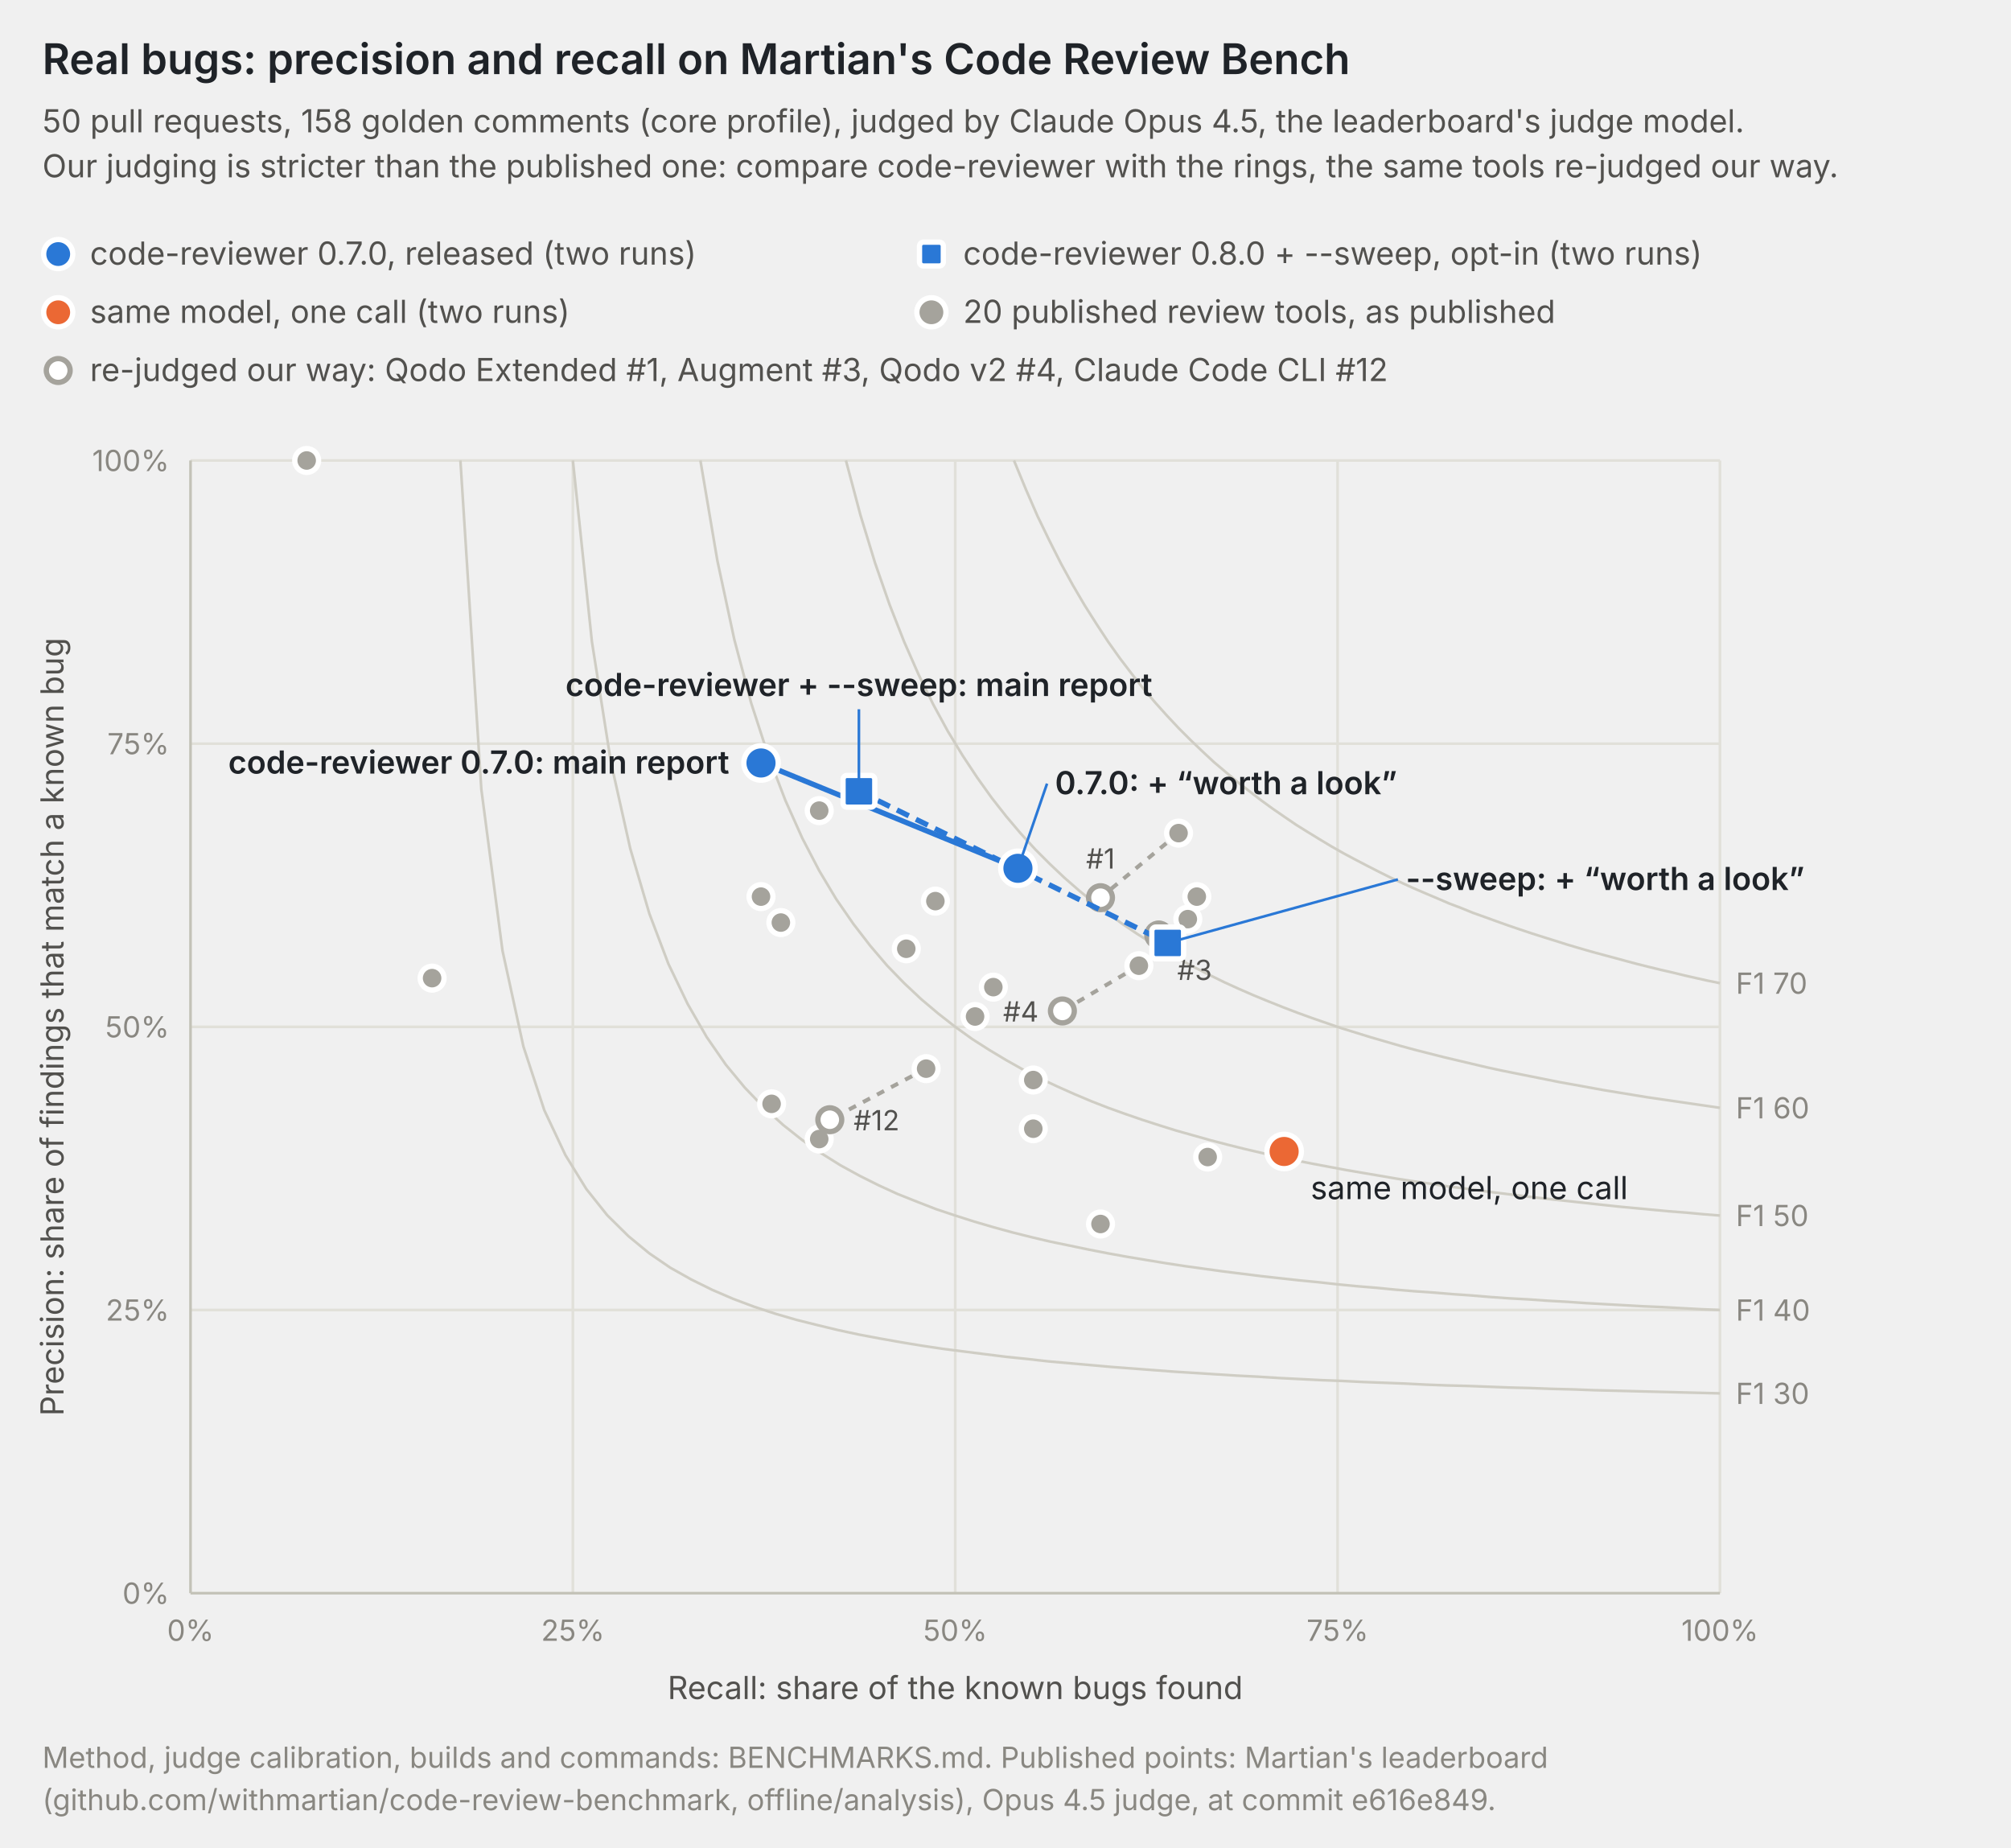
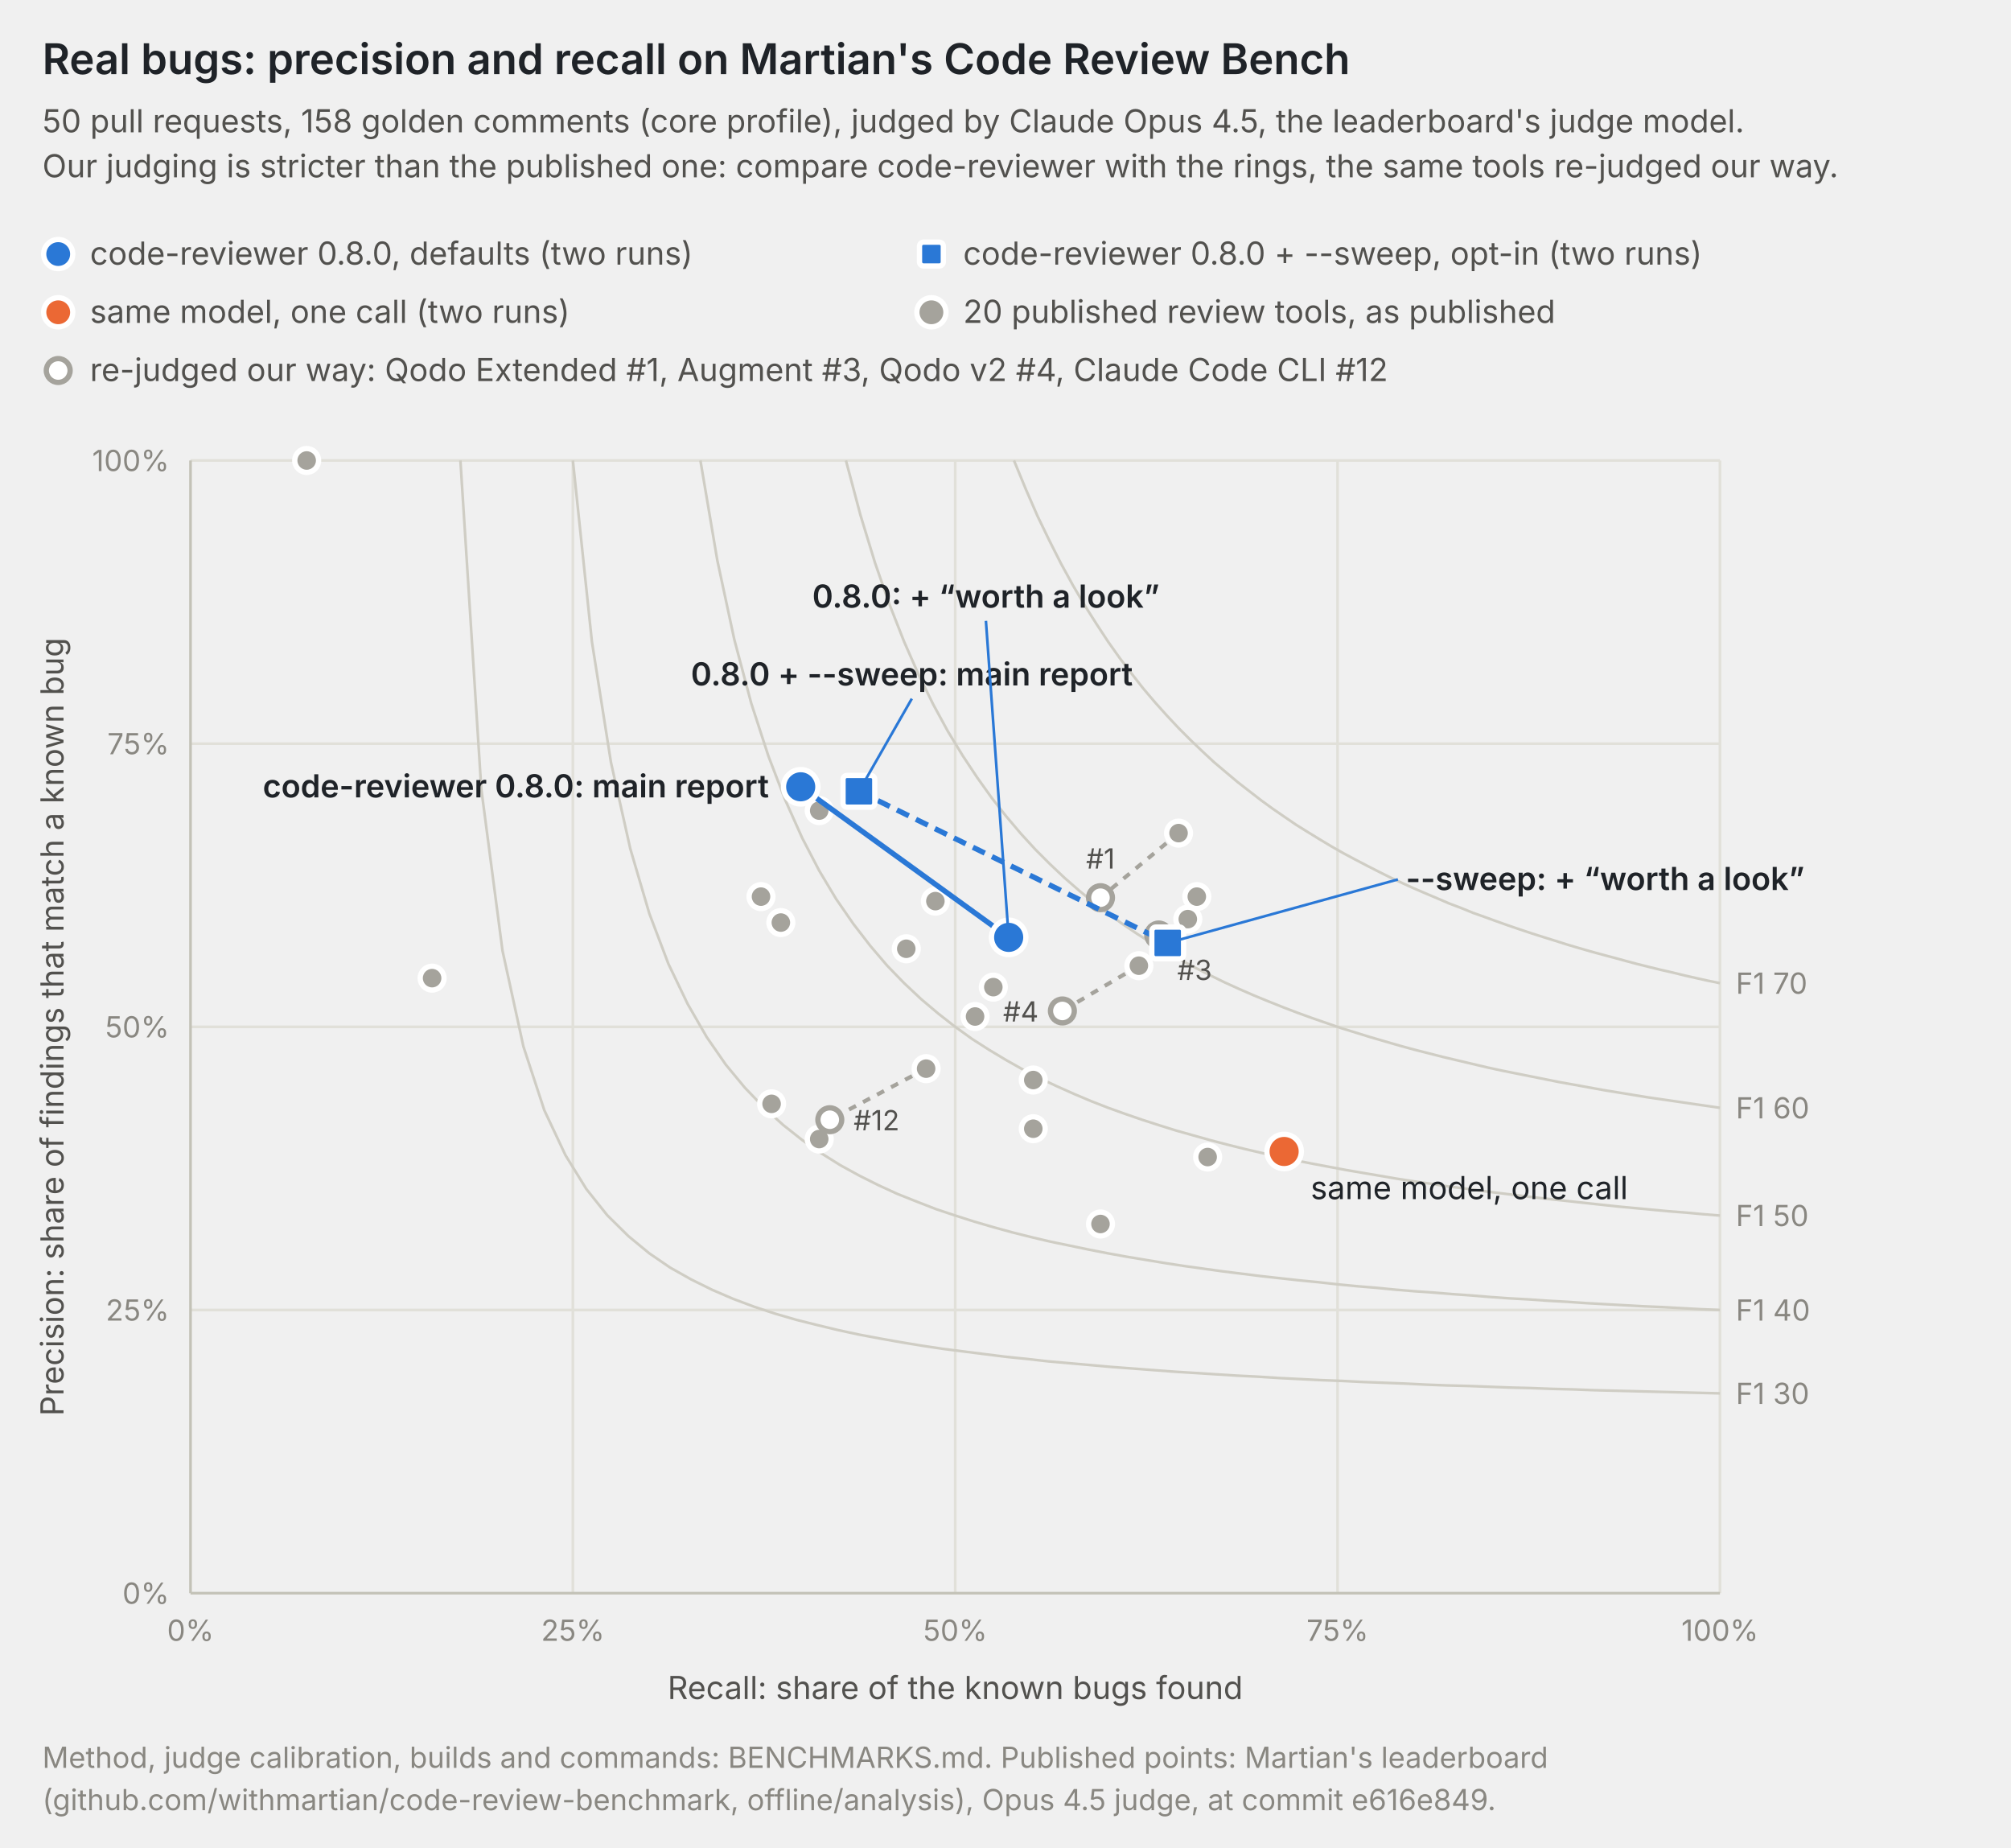
- <svg xmlns="http://www.w3.org/2000/svg" width="760" height="698" viewBox="0 0 760 698" role="img" aria-label="Precision against recall on real bugs, Martian Code Review Bench, Opus 4.5 judge: code-reviewer 0.7.0 main report 73.3 precision 37.3 recall, with worth-a-look findings 64.0 and 54.1; code-reviewer 0.8.0 with --sweep 70.8 and 43.7, with worth-a-look findings 57.4 and 63.9; the same model asked once 39.0 and 71.5; 20 published tools between 32.6 and 100.0 precision as published; re-judged our way (Qodo Extended #1, Augment #3, Qodo v2 #4, Claude Code CLI #12): #1 67.1/64.6 published, 61.4/59.5 re-judged; #3 59.5/65.2 published, 58.1/63.3 re-judged; #4 55.4/62.0 published, 51.4/57.0 re-judged; #12 46.3/48.1 published, 41.8/41.8 re-judged" font-family="system-ui, -apple-system, &quot;Segoe UI&quot;, sans-serif">
+ <svg xmlns="http://www.w3.org/2000/svg" width="760" height="698" viewBox="0 0 760 698" role="img" aria-label="Precision against recall on real bugs, Martian Code Review Bench, Opus 4.5 judge: code-reviewer 0.8.0 main report 71.2 precision 39.9 recall, with worth-a-look findings 57.9 and 53.5; code-reviewer 0.8.0 with --sweep 70.8 and 43.7, with worth-a-look findings 57.4 and 63.9; the same model asked once 39.0 and 71.5; 20 published tools between 32.6 and 100.0 precision as published; re-judged our way (Qodo Extended #1, Augment #3, Qodo v2 #4, Claude Code CLI #12): #1 67.1/64.6 published, 61.4/59.5 re-judged; #3 59.5/65.2 published, 58.1/63.3 re-judged; #4 55.4/62.0 published, 51.4/57.0 re-judged; #12 46.3/48.1 published, 41.8/41.8 re-judged" font-family="system-ui, -apple-system, &quot;Segoe UI&quot;, sans-serif">
  <text x="16.0" y="28.0" font-size="16" fill="#1f2328" font-weight="600">Real bugs: precision and recall on Martian's Code Review Bench</text>
  <text x="16.0" y="50.0" font-size="12" fill="#52514e">50 pull requests, 158 golden comments (core profile), judged by Claude Opus 4.5, the leaderboard's judge model.</text>
  <text x="16.0" y="67.0" font-size="12" fill="#52514e">Our judging is stricter than the published one: compare code-reviewer with the rings, the same tools re-judged our way.</text>
  <circle cx="22.0" cy="96.0" r="5.5" fill="#2a78d6" stroke="#ffffff" stroke-width="2" />
-   <text x="34.0" y="100.0" font-size="12" fill="#52514e">code-reviewer 0.7.0, released (two runs)</text>
+   <text x="34.0" y="100.0" font-size="12" fill="#52514e">code-reviewer 0.8.0, defaults (two runs)</text>
  <rect x="347.5" y="91.5" width="9.0" height="9.0" rx="1.5" fill="#2a78d6" stroke="#ffffff" stroke-width="2" />
  <text x="364.0" y="100.0" font-size="12" fill="#52514e">code-reviewer 0.8.0 + --sweep, opt-in (two runs)</text>
  <circle cx="22.0" cy="118.0" r="5.5" fill="#eb6834" stroke="#ffffff" stroke-width="2" />
  <text x="34.0" y="122.0" font-size="12" fill="#52514e">same model, one call (two runs)</text>
  <circle cx="352.0" cy="118.0" r="5.5" fill="#a5a39c" stroke="#ffffff" stroke-width="2" />
  <text x="364.0" y="122.0" font-size="12" fill="#52514e">20 published review tools, as published</text>
  <circle cx="22.0" cy="140.0" r="4.5" fill="#ffffff" stroke="#a5a39c" stroke-width="2" />
  <text x="34.0" y="144.0" font-size="12" fill="#52514e">re-judged our way: Qodo Extended #1, Augment #3, Qodo v2 #4, Claude Code CLI #12</text>
  <line x1="216.5" y1="602" x2="216.5" y2="174" stroke="#e1e0d9" stroke-width="1" />
  <line x1="72" y1="495.0" x2="650" y2="495.0" stroke="#e1e0d9" stroke-width="1" />
  <line x1="361.0" y1="602" x2="361.0" y2="174" stroke="#e1e0d9" stroke-width="1" />
  <line x1="72" y1="388.0" x2="650" y2="388.0" stroke="#e1e0d9" stroke-width="1" />
  <line x1="505.5" y1="602" x2="505.5" y2="174" stroke="#e1e0d9" stroke-width="1" />
  <line x1="72" y1="281.0" x2="650" y2="281.0" stroke="#e1e0d9" stroke-width="1" />
  <line x1="650.0" y1="602" x2="650.0" y2="174" stroke="#e1e0d9" stroke-width="1" />
  <line x1="72" y1="174.0" x2="650" y2="174.0" stroke="#e1e0d9" stroke-width="1" />
  <line x1="72" y1="602" x2="650" y2="602" stroke="#c3c2b7" stroke-width="1" />
  <line x1="72" y1="602" x2="72" y2="174" stroke="#c3c2b7" stroke-width="1" />
  <text x="72.0" y="620.0" font-size="11" fill="#898781" text-anchor="middle">0%</text>
  <text x="64.0" y="606.0" font-size="11" fill="#898781" text-anchor="end">0%</text>
  <text x="216.5" y="620.0" font-size="11" fill="#898781" text-anchor="middle">25%</text>
  <text x="64.0" y="499.0" font-size="11" fill="#898781" text-anchor="end">25%</text>
  <text x="361.0" y="620.0" font-size="11" fill="#898781" text-anchor="middle">50%</text>
  <text x="64.0" y="392.0" font-size="11" fill="#898781" text-anchor="end">50%</text>
  <text x="505.5" y="620.0" font-size="11" fill="#898781" text-anchor="middle">75%</text>
  <text x="64.0" y="285.0" font-size="11" fill="#898781" text-anchor="end">75%</text>
  <text x="650.0" y="620.0" font-size="11" fill="#898781" text-anchor="middle">100%</text>
  <text x="64.0" y="178.0" font-size="11" fill="#898781" text-anchor="end">100%</text>
  <text x="361.0" y="642.0" font-size="12" fill="#52514e" text-anchor="middle">Recall: share of the known bugs found</text>
  <text x="24" y="388.0" font-size="12" fill="#52514e" text-anchor="middle" transform="rotate(-90 24 388.0)">Precision: share of findings that match a known bug</text>
  <polyline points="174.0,174.0 181.9,298.2 189.9,359.2 197.8,395.4 205.7,419.5 213.7,436.5 221.6,449.3 229.5,459.2 237.5,467.1 245.4,473.6 253.3,479.0 261.3,483.5 269.2,487.4 277.1,490.8 285.1,493.8 293.0,496.4 300.9,498.7 308.9,500.7 316.8,502.6 324.7,504.3 332.7,505.8 340.6,507.2 348.5,508.5 356.5,509.7 364.4,510.7 372.3,511.7 380.3,512.7 388.2,513.5 396.1,514.4 404.1,515.1 412.0,515.8 419.9,516.5 427.9,517.1 435.8,517.7 443.7,518.3 451.7,518.8 459.6,519.3 467.5,519.8 475.5,520.2 483.4,520.7 491.3,521.1 499.3,521.5 507.2,521.8 515.1,522.2 523.1,522.5 531.0,522.8 538.9,523.2 546.9,523.5 554.8,523.7 562.7,524.0 570.7,524.3 578.6,524.5 586.5,524.8 594.5,525.0 602.4,525.3 610.3,525.5 618.3,525.7 626.2,525.9 634.1,526.1 642.1,526.3 650.0,526.5" fill="none" stroke="#cfcdc4" stroke-width="1" />
  <text x="656.0" y="530.5" font-size="11" fill="#898781">F1 30</text>
  <polyline points="216.5,174.0 223.7,242.5 230.9,288.1 238.2,320.7 245.4,345.2 252.6,364.2 259.9,379.4 267.1,391.9 274.3,402.3 281.5,411.0 288.8,418.6 296.0,425.1 303.2,430.8 310.4,435.8 317.6,440.3 324.9,444.3 332.1,447.9 339.3,451.2 346.6,454.1 353.8,456.9 361.0,459.3 368.2,461.6 375.4,463.7 382.7,465.7 389.9,467.5 397.1,469.2 404.4,470.7 411.6,472.2 418.8,473.6 426.0,474.9 433.2,476.1 440.5,477.3 447.7,478.4 454.9,479.4 462.1,480.4 469.4,481.3 476.6,482.2 483.8,483.0 491.1,483.8 498.3,484.5 505.5,485.3 512.7,486.0 520.0,486.6 527.2,487.3 534.4,487.9 541.6,488.4 548.9,489.0 556.1,489.5 563.3,490.1 570.5,490.6 577.8,491.0 585.0,491.5 592.2,491.9 599.4,492.4 606.6,492.8 613.9,493.2 621.1,493.6 628.3,493.9 635.5,494.3 642.8,494.7 650.0,495.0" fill="none" stroke="#cfcdc4" stroke-width="1" />
  <text x="656.0" y="499.0" font-size="11" fill="#898781">F1 40</text>
  <polyline points="264.7,174.0 271.1,211.8 277.5,241.6 283.9,265.7 290.4,285.7 296.8,302.4 303.2,316.7 309.6,329.0 316.0,339.7 322.5,349.1 328.9,357.4 335.3,364.9 341.7,371.5 348.2,377.6 354.6,383.0 361.0,388.0 367.4,392.6 373.8,396.7 380.3,400.6 386.7,404.2 393.1,407.5 399.5,410.5 406.0,413.4 412.4,416.1 418.8,418.6 425.2,420.9 431.6,423.1 438.1,425.2 444.5,427.2 450.9,429.0 457.3,430.8 463.8,432.5 470.2,434.1 476.6,435.6 483.0,437.0 489.4,438.4 495.9,439.7 502.3,440.9 508.7,442.1 515.1,443.2 521.6,444.3 528.0,445.4 534.4,446.4 540.8,447.3 547.2,448.3 553.7,449.1 560.1,450.0 566.5,450.8 572.9,451.6 579.4,452.4 585.8,453.1 592.2,453.8 598.6,454.5 605.0,455.2 611.5,455.9 617.9,456.5 624.3,457.1 630.7,457.7 637.2,458.2 643.6,458.8 650.0,459.3" fill="none" stroke="#cfcdc4" stroke-width="1" />
  <text x="656.0" y="463.3" font-size="11" fill="#898781">F1 50</text>
  <polyline points="319.7,174.0 325.2,194.7 330.7,212.7 336.2,228.5 341.7,242.5 347.2,255.0 352.7,266.2 358.2,276.3 363.8,285.5 369.3,293.8 374.8,301.5 380.3,308.5 385.8,315.0 391.3,321.0 396.8,326.5 402.3,331.7 407.8,336.5 413.3,341.0 418.8,345.2 424.3,349.2 429.8,352.9 435.3,356.4 440.8,359.7 446.3,362.8 451.8,365.7 457.3,368.5 462.8,371.2 468.3,373.7 473.8,376.1 479.4,378.4 484.9,380.6 490.4,382.7 495.9,384.7 501.4,386.6 506.9,388.5 512.4,390.2 517.9,391.9 523.4,393.5 528.9,395.1 534.4,396.6 539.9,398.0 545.4,399.4 550.9,400.7 556.4,402.0 561.9,403.3 567.4,404.5 572.9,405.6 578.4,406.7 583.9,407.8 589.4,408.9 595.0,409.9 600.5,410.9 606.0,411.9 611.5,412.8 617.0,413.7 622.5,414.6 628.0,415.4 633.5,416.2 639.0,417.0 644.5,417.8 650.0,418.6" fill="none" stroke="#cfcdc4" stroke-width="1" />
  <text x="656.0" y="422.6" font-size="11" fill="#898781">F1 60</text>
  <polyline points="383.2,174.0 387.7,184.9 392.1,195.0 396.6,204.3 401.0,213.0 405.5,221.2 409.9,228.7 414.4,235.8 418.8,242.5 423.2,248.7 427.7,254.6 432.1,260.2 436.6,265.5 441.0,270.4 445.5,275.2 449.9,279.6 454.4,283.9 458.8,288.0 463.3,291.8 467.7,295.5 472.2,299.0 476.6,302.4 481.0,305.6 485.5,308.7 489.9,311.7 494.4,314.5 498.8,317.2 503.3,319.9 507.7,322.4 512.2,324.8 516.6,327.1 521.1,329.4 525.5,331.6 530.0,333.7 534.4,335.7 538.8,337.6 543.3,339.5 547.7,341.4 552.2,343.1 556.6,344.9 561.1,346.5 565.5,348.1 570.0,349.7 574.4,351.2 578.9,352.7 583.3,354.1 587.8,355.5 592.2,356.9 596.6,358.2 601.1,359.5 605.5,360.7 610.0,361.9 614.4,363.1 618.9,364.3 623.3,365.4 627.8,366.5 632.2,367.5 636.7,368.6 641.1,369.6 645.6,370.6 650.0,371.5" fill="none" stroke="#cfcdc4" stroke-width="1" />
  <text x="656.0" y="375.5" font-size="11" fill="#898781">F1 70</text>
  <line x1="445.4" y1="314.8" x2="415.9" y2="339.2" stroke="#a5a39c" stroke-width="1.5" stroke-dasharray="3 3" />
  <line x1="448.9" y1="347.3" x2="437.9" y2="353.3" stroke="#a5a39c" stroke-width="1.5" stroke-dasharray="3 3" />
  <line x1="430.4" y1="364.9" x2="401.5" y2="382.0" stroke="#a5a39c" stroke-width="1.5" stroke-dasharray="3 3" />
  <line x1="350.0" y1="403.8" x2="313.6" y2="423.1" stroke="#a5a39c" stroke-width="1.5" stroke-dasharray="3 3" />
  <circle cx="445.4" cy="314.8" r="4.5" fill="#a5a39c" stroke="#ffffff" stroke-width="2" />
  <circle cx="452.3" cy="338.8" r="4.5" fill="#a5a39c" stroke="#ffffff" stroke-width="2" />
  <circle cx="448.9" cy="347.3" r="4.5" fill="#a5a39c" stroke="#ffffff" stroke-width="2" />
  <circle cx="430.4" cy="364.9" r="4.5" fill="#a5a39c" stroke="#ffffff" stroke-width="2" />
  <circle cx="353.5" cy="340.5" r="4.5" fill="#a5a39c" stroke="#ffffff" stroke-width="2" />
  <circle cx="375.4" cy="373.0" r="4.5" fill="#a5a39c" stroke="#ffffff" stroke-width="2" />
  <circle cx="309.6" cy="306.3" r="4.5" fill="#a5a39c" stroke="#ffffff" stroke-width="2" />
  <circle cx="342.5" cy="358.5" r="4.5" fill="#a5a39c" stroke="#ffffff" stroke-width="2" />
  <circle cx="368.5" cy="384.1" r="4.5" fill="#a5a39c" stroke="#ffffff" stroke-width="2" />
  <circle cx="390.5" cy="408.1" r="4.5" fill="#a5a39c" stroke="#ffffff" stroke-width="2" />
  <circle cx="456.4" cy="437.2" r="4.5" fill="#a5a39c" stroke="#ffffff" stroke-width="2" />
  <circle cx="350.0" cy="403.8" r="4.5" fill="#a5a39c" stroke="#ffffff" stroke-width="2" />
  <circle cx="390.5" cy="426.5" r="4.5" fill="#a5a39c" stroke="#ffffff" stroke-width="2" />
  <circle cx="295.1" cy="348.6" r="4.5" fill="#a5a39c" stroke="#ffffff" stroke-width="2" />
  <circle cx="287.6" cy="338.8" r="4.5" fill="#a5a39c" stroke="#ffffff" stroke-width="2" />
  <circle cx="415.9" cy="462.5" r="4.5" fill="#a5a39c" stroke="#ffffff" stroke-width="2" />
  <circle cx="309.6" cy="430.4" r="4.5" fill="#a5a39c" stroke="#ffffff" stroke-width="2" />
  <circle cx="291.6" cy="417.1" r="4.5" fill="#a5a39c" stroke="#ffffff" stroke-width="2" />
  <circle cx="163.3" cy="369.6" r="4.5" fill="#a5a39c" stroke="#ffffff" stroke-width="2" />
  <circle cx="115.9" cy="174.0" r="4.5" fill="#a5a39c" stroke="#ffffff" stroke-width="2" />
  <circle cx="415.9" cy="339.2" r="4.5" fill="#ffffff" stroke="#a5a39c" stroke-width="2" />
  <text x="415.9" y="328.2" font-size="10.5" fill="#52514e" text-anchor="middle">#1</text>
  <circle cx="437.9" cy="353.3" r="4.5" fill="#ffffff" stroke="#a5a39c" stroke-width="2" />
  <text x="444.9" y="370.3" font-size="10.5" fill="#52514e" text-anchor="start">#3</text>
  <circle cx="401.5" cy="382.0" r="4.5" fill="#ffffff" stroke="#a5a39c" stroke-width="2" />
  <text x="392.5" y="386.0" font-size="10.5" fill="#52514e" text-anchor="end">#4</text>
  <circle cx="313.6" cy="423.1" r="4.5" fill="#ffffff" stroke="#a5a39c" stroke-width="2" />
  <text x="322.6" y="427.1" font-size="10.5" fill="#52514e" text-anchor="start">#12</text>
-   <line x1="287.6" y1="288.3" x2="384.7" y2="328.1" stroke="#2a78d6" stroke-width="2" />
+   <line x1="302.6" y1="297.3" x2="381.2" y2="354.2" stroke="#2a78d6" stroke-width="2" />
  <line x1="324.6" y1="299.0" x2="441.3" y2="356.3" stroke="#2a78d6" stroke-width="2" stroke-dasharray="5 3" />
-   <circle cx="287.6" cy="288.3" r="6.5" fill="#2a78d6" stroke="#ffffff" stroke-width="2" />
-   <circle cx="384.7" cy="328.1" r="6.5" fill="#2a78d6" stroke="#ffffff" stroke-width="2" />
+   <circle cx="302.6" cy="297.3" r="6.5" fill="#2a78d6" stroke="#ffffff" stroke-width="2" />
+   <circle cx="381.2" cy="354.2" r="6.5" fill="#2a78d6" stroke="#ffffff" stroke-width="2" />
  <rect x="318.6" y="293.0" width="12" height="12" rx="1.5" fill="#2a78d6" stroke="#ffffff" stroke-width="2" />
  <rect x="435.3" y="350.3" width="12" height="12" rx="1.5" fill="#2a78d6" stroke="#ffffff" stroke-width="2" />
  <circle cx="485.3" cy="435.1" r="6.5" fill="#eb6834" stroke="#ffffff" stroke-width="2" />
-   <text x="275.6" y="292.3" font-size="12" fill="#1f2328" text-anchor="end" font-weight="600">code-reviewer 0.7.0: main report</text>
-   <line x1="324.6" y1="299.0" x2="324.6" y2="268.0" stroke="#2a78d6" stroke-width="1" />
-   <text x="324.6" y="263.0" font-size="12" fill="#1f2328" text-anchor="middle" font-weight="600">code-reviewer + --sweep: main report</text>
-   <line x1="384.7" y1="328.1" x2="395.7" y2="296.1" stroke="#2a78d6" stroke-width="1" />
-   <text x="398.7" y="300.1" font-size="12" fill="#1f2328" text-anchor="start" font-weight="600">0.7.0: + “worth a look”</text>
+   <text x="290.6" y="301.3" font-size="12" fill="#1f2328" text-anchor="end" font-weight="600">code-reviewer 0.8.0: main report</text>
+   <line x1="324.6" y1="299.0" x2="344.6" y2="264.0" stroke="#2a78d6" stroke-width="1" />
+   <text x="344.6" y="259.0" font-size="12" fill="#1f2328" text-anchor="middle" font-weight="600">0.8.0 + --sweep: main report</text>
+   <line x1="381.2" y1="354.2" x2="372.6" y2="234.6" stroke="#2a78d6" stroke-width="1" />
+   <text x="372.6" y="229.6" font-size="12" fill="#1f2328" text-anchor="middle" font-weight="600">0.8.0: + “worth a look”</text>
  <line x1="441.3" y1="356.3" x2="528.3" y2="332.3" stroke="#2a78d6" stroke-width="1" />
  <text x="531.3" y="336.3" font-size="12" fill="#1f2328" text-anchor="start" font-weight="600">--sweep: + “worth a look”</text>
  <text x="495.3" y="453.1" font-size="12" fill="#1f2328">same model, one call</text>
  <text x="16.0" y="668.0" font-size="11" fill="#898781">Method, judge calibration, builds and commands: BENCHMARKS.md. Published points: Martian's leaderboard</text>
  <text x="16.0" y="684.0" font-size="11" fill="#898781">(github.com/withmartian/code-review-benchmark, offline/analysis), Opus 4.5 judge, at commit e616e849.</text>
</svg>
